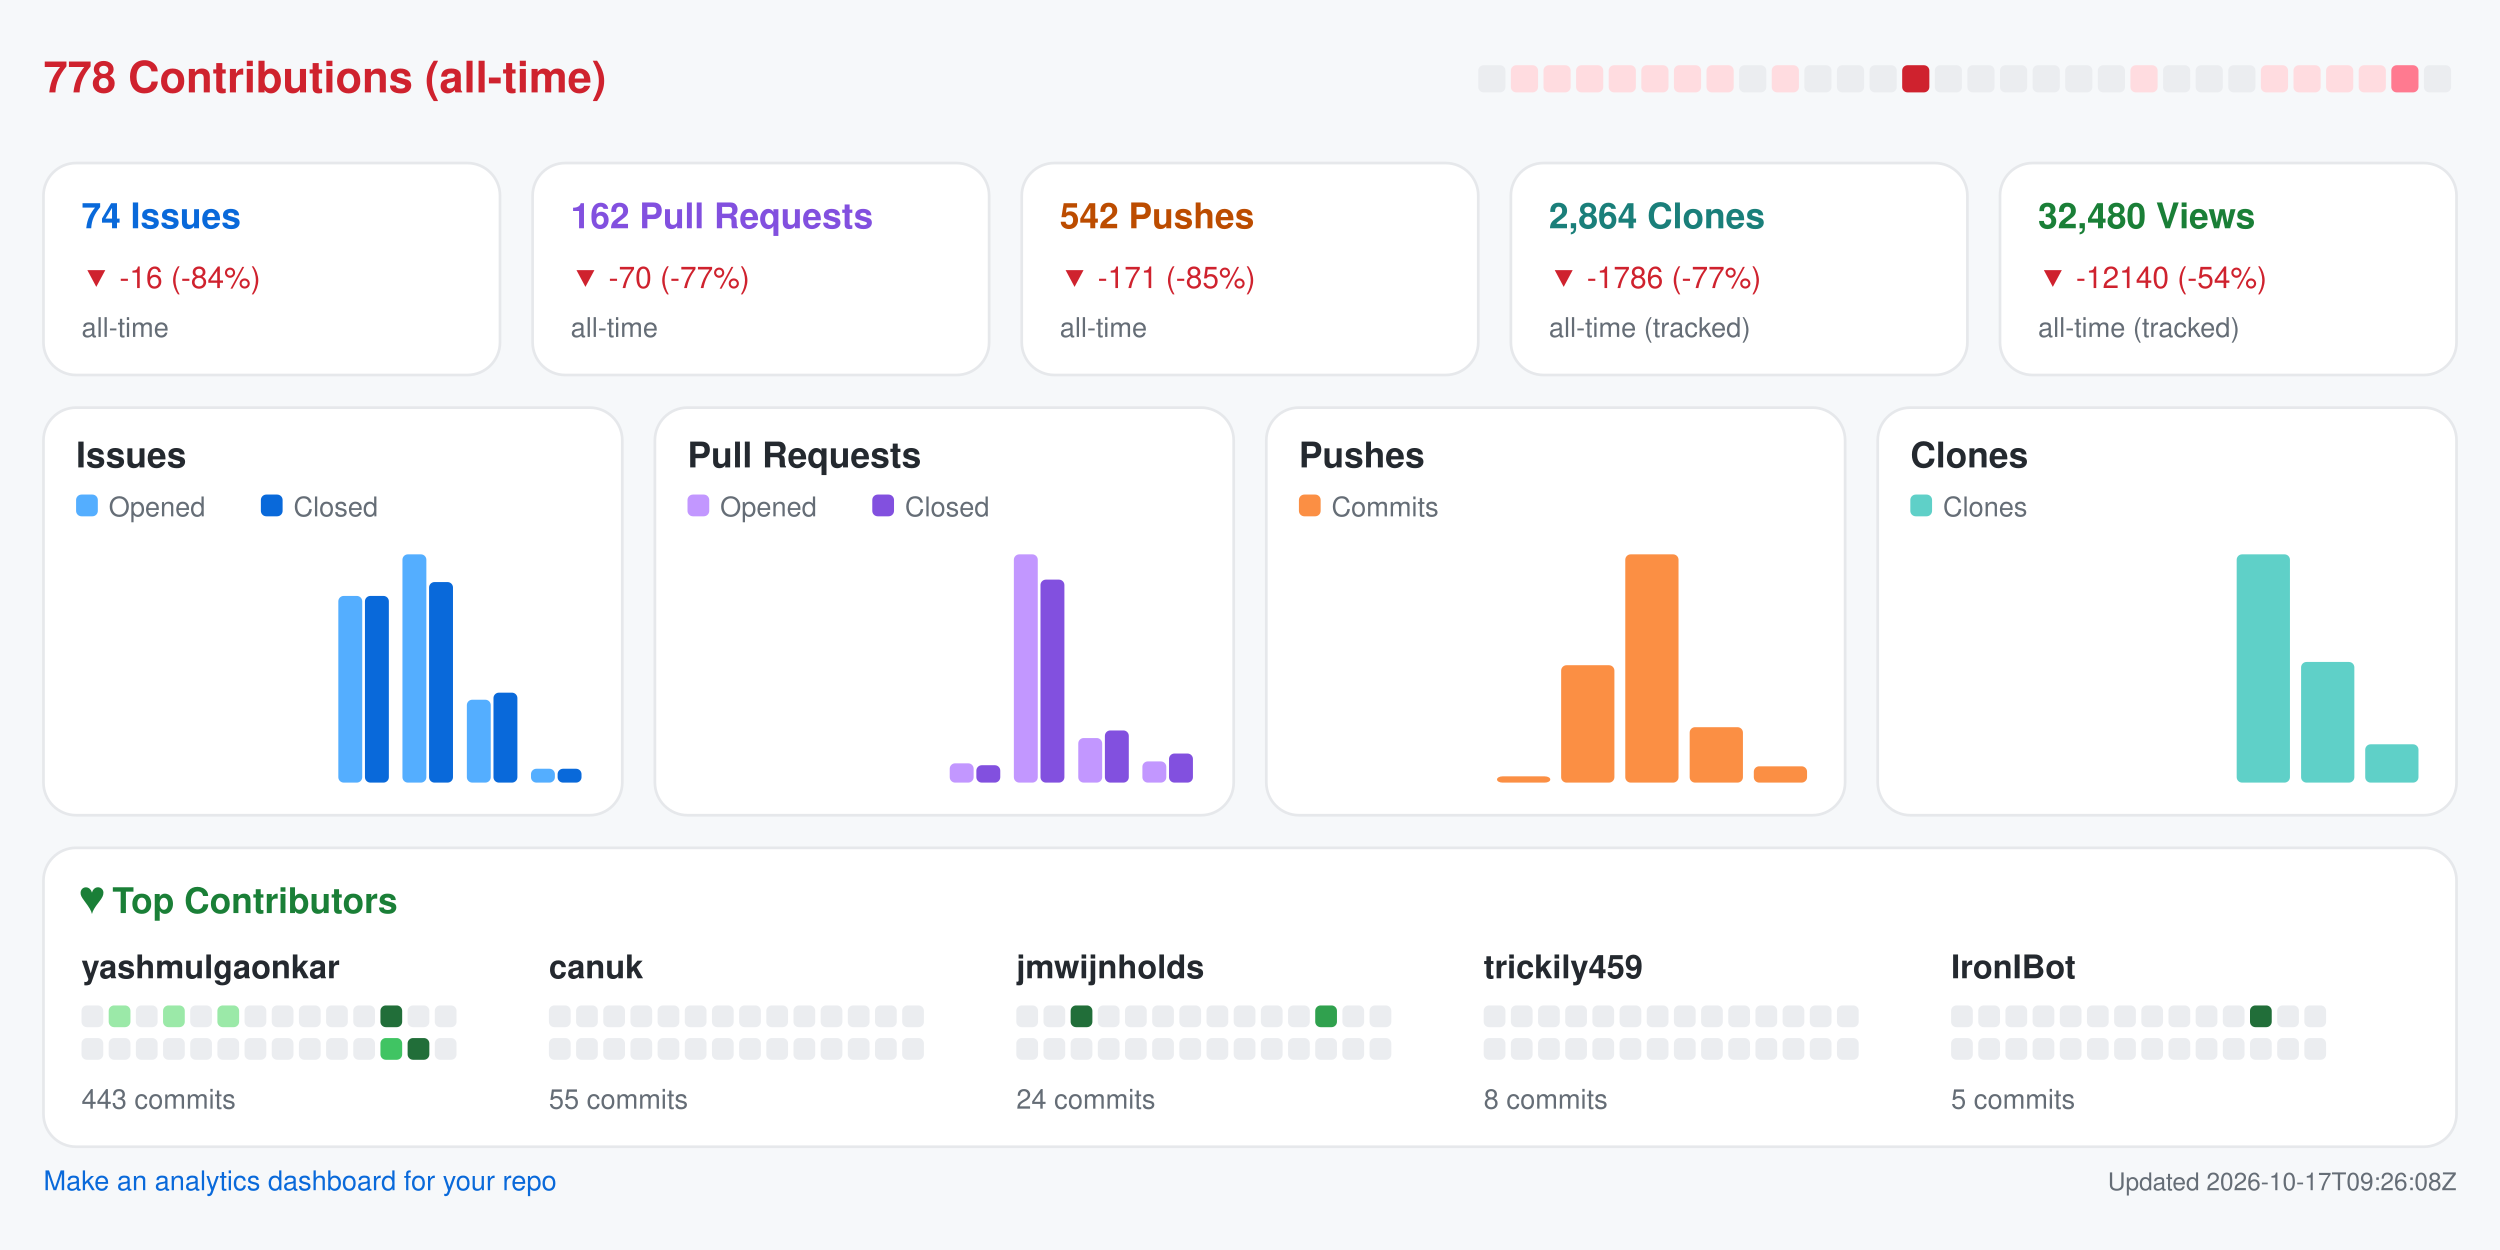
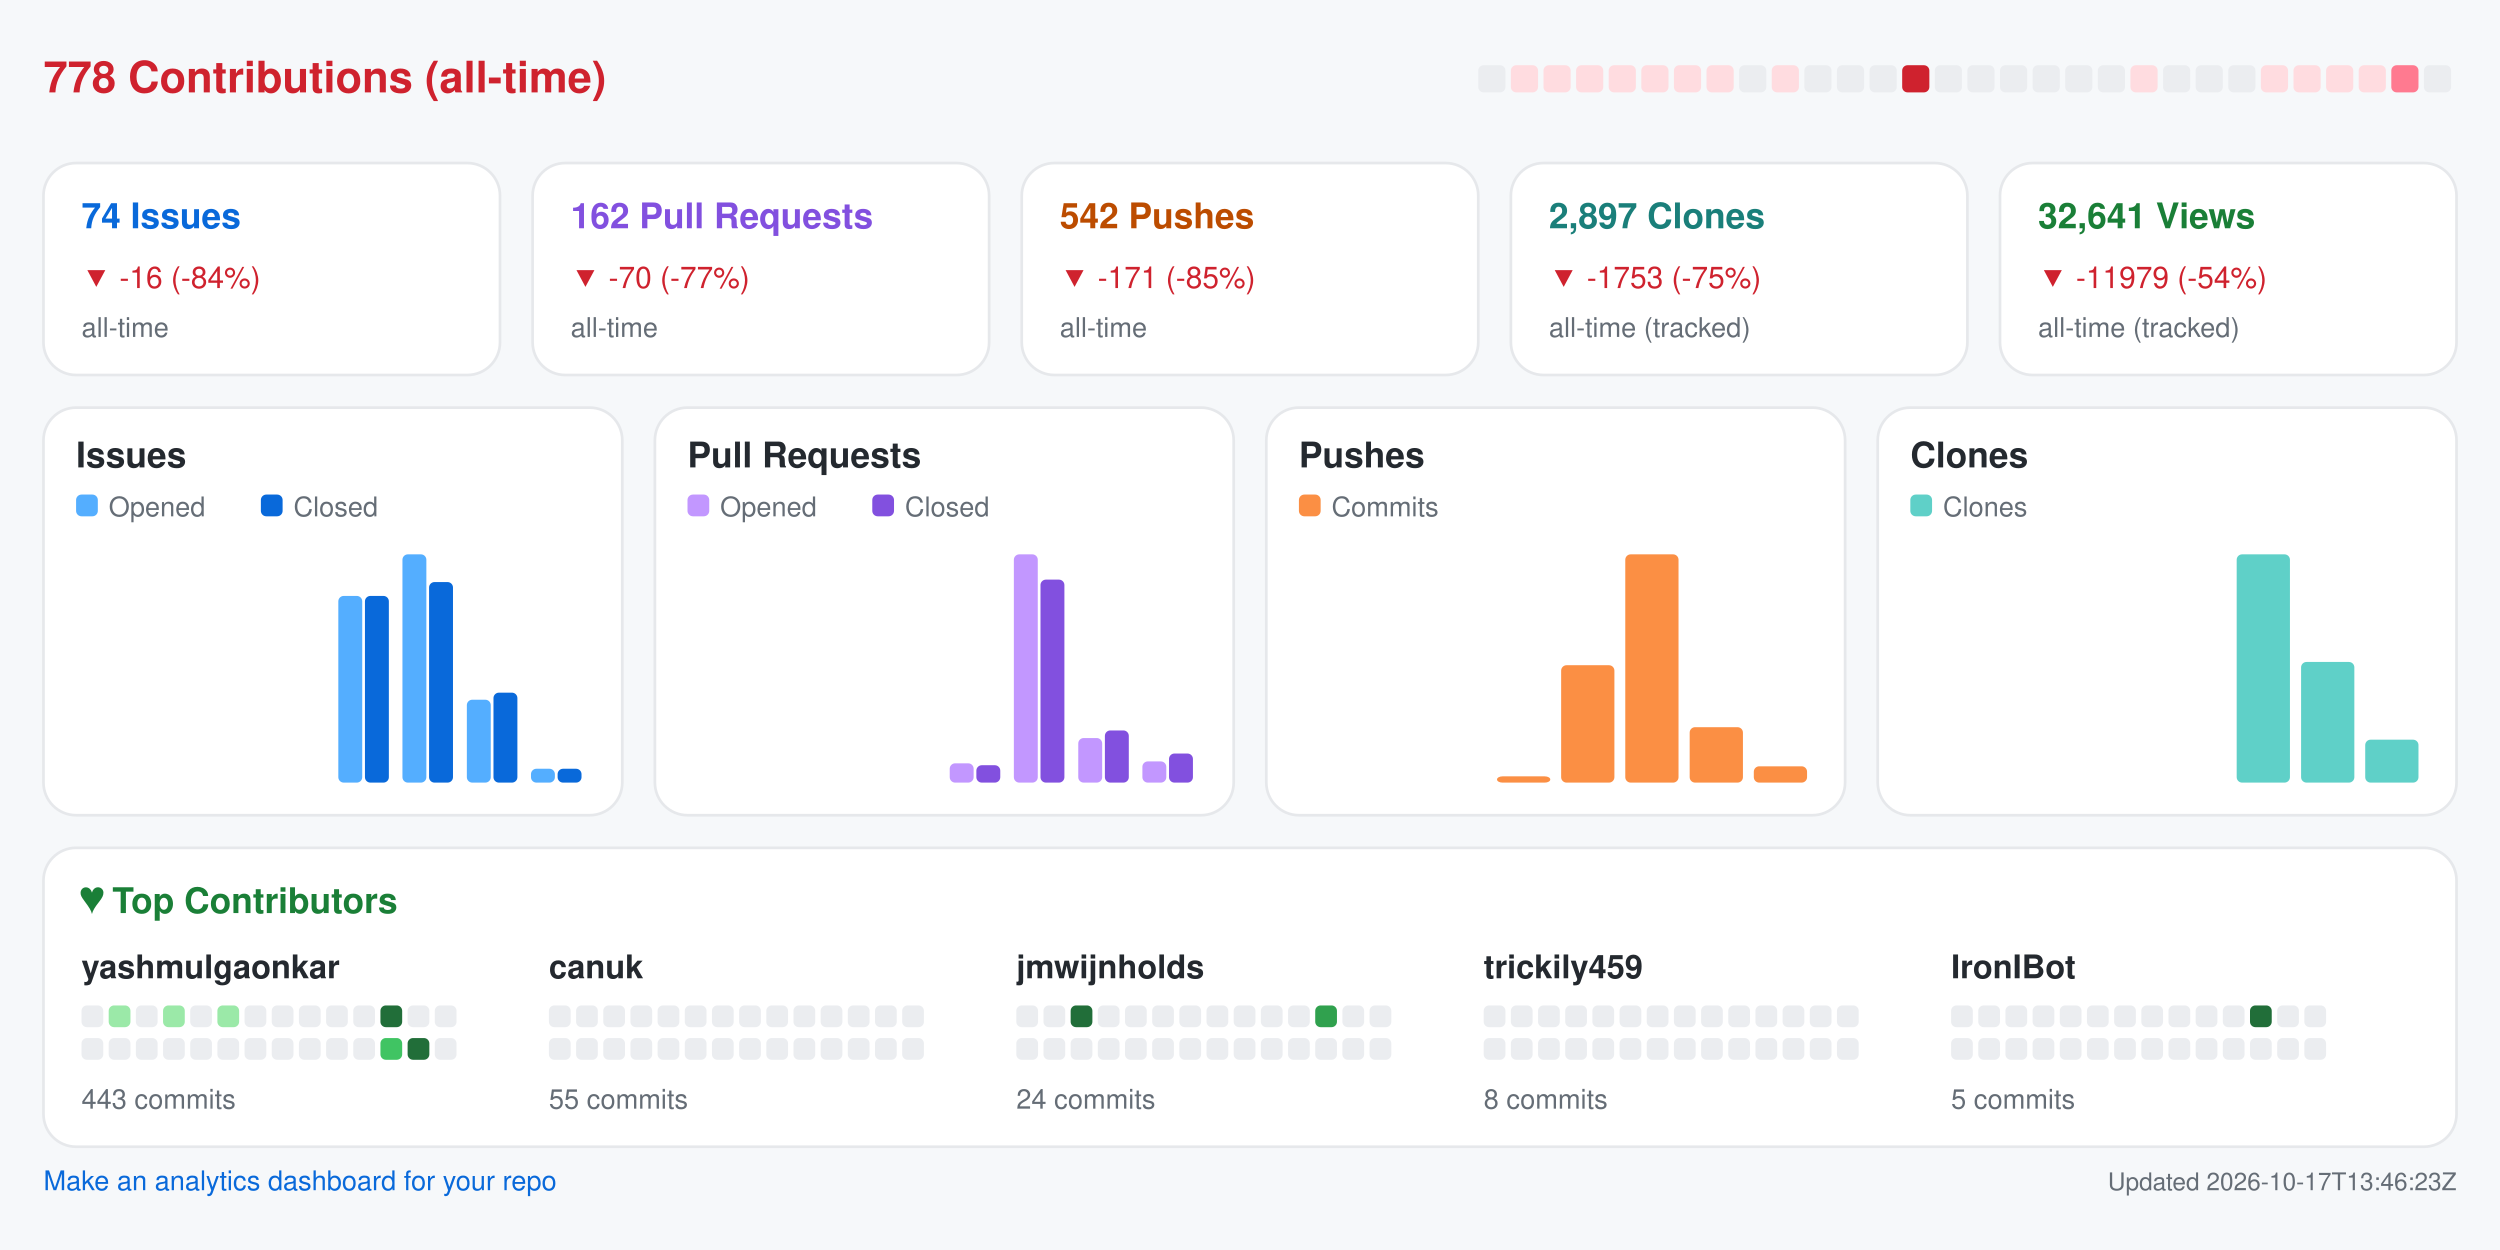
<svg xmlns="http://www.w3.org/2000/svg" width="920" height="460" viewBox="0 0 920 460" role="img" aria-label="Repository analytics for yashmulgaonkar/FlightScnr_Pi">
  <rect x="0.0" y="0.0" width="920.0" height="460.0" rx="0" fill="#f6f8fa" />
  <text x="16.0" y="34.0" fill="#cf222e" font-size="16" font-family="-apple-system,BlinkMacSystemFont,Segoe UI,Helvetica,Arial,sans-serif" font-weight="600" text-anchor="start">778 Contributions (all-time)</text>
  <rect x="544.0" y="24.0" width="10.0" height="10.0" rx="2" fill="#ebedf0" />
  <rect x="556.0" y="24.0" width="10.0" height="10.0" rx="2" fill="#ffdce0" />
  <rect x="568.0" y="24.0" width="10.0" height="10.0" rx="2" fill="#ffdce0" />
  <rect x="580.0" y="24.0" width="10.0" height="10.0" rx="2" fill="#ffdce0" />
  <rect x="592.0" y="24.0" width="10.0" height="10.0" rx="2" fill="#ffdce0" />
  <rect x="604.0" y="24.0" width="10.0" height="10.0" rx="2" fill="#ffdce0" />
  <rect x="616.0" y="24.0" width="10.0" height="10.0" rx="2" fill="#ffdce0" />
  <rect x="628.0" y="24.0" width="10.0" height="10.0" rx="2" fill="#ffdce0" />
  <rect x="640.0" y="24.0" width="10.0" height="10.0" rx="2" fill="#ebedf0" />
  <rect x="652.0" y="24.0" width="10.0" height="10.0" rx="2" fill="#ffdce0" />
  <rect x="664.0" y="24.0" width="10.0" height="10.0" rx="2" fill="#ebedf0" />
  <rect x="676.0" y="24.0" width="10.0" height="10.0" rx="2" fill="#ebedf0" />
  <rect x="688.0" y="24.0" width="10.0" height="10.0" rx="2" fill="#ebedf0" />
  <rect x="700.0" y="24.0" width="10.0" height="10.0" rx="2" fill="#cf222e" />
  <rect x="712.0" y="24.0" width="10.0" height="10.0" rx="2" fill="#ebedf0" />
  <rect x="724.0" y="24.0" width="10.0" height="10.0" rx="2" fill="#ebedf0" />
  <rect x="736.0" y="24.0" width="10.0" height="10.0" rx="2" fill="#ebedf0" />
  <rect x="748.0" y="24.0" width="10.0" height="10.0" rx="2" fill="#ebedf0" />
  <rect x="760.0" y="24.0" width="10.0" height="10.0" rx="2" fill="#ebedf0" />
  <rect x="772.0" y="24.0" width="10.0" height="10.0" rx="2" fill="#ebedf0" />
  <rect x="784.0" y="24.0" width="10.0" height="10.0" rx="2" fill="#ffdce0" />
  <rect x="796.0" y="24.0" width="10.0" height="10.0" rx="2" fill="#ebedf0" />
  <rect x="808.0" y="24.0" width="10.0" height="10.0" rx="2" fill="#ebedf0" />
  <rect x="820.0" y="24.0" width="10.0" height="10.0" rx="2" fill="#ebedf0" />
  <rect x="832.0" y="24.0" width="10.0" height="10.0" rx="2" fill="#ffdce0" />
  <rect x="844.0" y="24.0" width="10.0" height="10.0" rx="2" fill="#ffdce0" />
  <rect x="856.0" y="24.0" width="10.0" height="10.0" rx="2" fill="#ffdce0" />
  <rect x="868.0" y="24.0" width="10.0" height="10.0" rx="2" fill="#ffdce0" />
  <rect x="880.0" y="24.0" width="10.0" height="10.0" rx="2" fill="#ff7a90" />
  <rect x="892.0" y="24.0" width="10.0" height="10.0" rx="2" fill="#ebedf0" />
  <rect x="16.0" y="60.0" width="168.0" height="78.0" rx="12" fill="#ffffff" stroke="#e6e8eb" />
  <text x="30.0" y="84.0" fill="#0969da" font-size="13" font-family="-apple-system,BlinkMacSystemFont,Segoe UI,Helvetica,Arial,sans-serif" font-weight="600" text-anchor="start">74 Issues</text>
  <text x="30.0" y="106.0" fill="#cf222e" font-size="11" font-family="-apple-system,BlinkMacSystemFont,Segoe UI,Helvetica,Arial,sans-serif" font-weight="400" text-anchor="start">▼ -16 (-84%)</text>
  <text x="30.0" y="124.0" fill="#656d76" font-size="10" font-family="-apple-system,BlinkMacSystemFont,Segoe UI,Helvetica,Arial,sans-serif" font-weight="400" text-anchor="start">all-time</text>
  <rect x="196.0" y="60.0" width="168.0" height="78.0" rx="12" fill="#ffffff" stroke="#e6e8eb" />
  <text x="210.0" y="84.0" fill="#8250df" font-size="13" font-family="-apple-system,BlinkMacSystemFont,Segoe UI,Helvetica,Arial,sans-serif" font-weight="600" text-anchor="start">162 Pull Requests</text>
  <text x="210.0" y="106.0" fill="#cf222e" font-size="11" font-family="-apple-system,BlinkMacSystemFont,Segoe UI,Helvetica,Arial,sans-serif" font-weight="400" text-anchor="start">▼ -70 (-77%)</text>
  <text x="210.0" y="124.0" fill="#656d76" font-size="10" font-family="-apple-system,BlinkMacSystemFont,Segoe UI,Helvetica,Arial,sans-serif" font-weight="400" text-anchor="start">all-time</text>
  <rect x="376.0" y="60.0" width="168.0" height="78.0" rx="12" fill="#ffffff" stroke="#e6e8eb" />
  <text x="390.0" y="84.0" fill="#bc4c00" font-size="13" font-family="-apple-system,BlinkMacSystemFont,Segoe UI,Helvetica,Arial,sans-serif" font-weight="600" text-anchor="start">542 Pushes</text>
  <text x="390.0" y="106.0" fill="#cf222e" font-size="11" font-family="-apple-system,BlinkMacSystemFont,Segoe UI,Helvetica,Arial,sans-serif" font-weight="400" text-anchor="start">▼ -171 (-85%)</text>
  <text x="390.0" y="124.0" fill="#656d76" font-size="10" font-family="-apple-system,BlinkMacSystemFont,Segoe UI,Helvetica,Arial,sans-serif" font-weight="400" text-anchor="start">all-time</text>
  <rect x="556.0" y="60.0" width="168.0" height="78.0" rx="12" fill="#ffffff" stroke="#e6e8eb" />
-   <text x="570.0" y="84.0" fill="#1a7f7a" font-size="13" font-family="-apple-system,BlinkMacSystemFont,Segoe UI,Helvetica,Arial,sans-serif" font-weight="600" text-anchor="start">2,864 Clones</text>
-   <text x="570.0" y="106.0" fill="#cf222e" font-size="11" font-family="-apple-system,BlinkMacSystemFont,Segoe UI,Helvetica,Arial,sans-serif" font-weight="400" text-anchor="start">▼ -1786 (-77%)</text>
+   <text x="570.0" y="84.0" fill="#1a7f7a" font-size="13" font-family="-apple-system,BlinkMacSystemFont,Segoe UI,Helvetica,Arial,sans-serif" font-weight="600" text-anchor="start">2,897 Clones</text>
+   <text x="570.0" y="106.0" fill="#cf222e" font-size="11" font-family="-apple-system,BlinkMacSystemFont,Segoe UI,Helvetica,Arial,sans-serif" font-weight="400" text-anchor="start">▼ -1753 (-75%)</text>
  <text x="570.0" y="124.0" fill="#656d76" font-size="10" font-family="-apple-system,BlinkMacSystemFont,Segoe UI,Helvetica,Arial,sans-serif" font-weight="400" text-anchor="start">all-time (tracked)</text>
  <rect x="736.0" y="60.0" width="168.0" height="78.0" rx="12" fill="#ffffff" stroke="#e6e8eb" />
-   <text x="750.0" y="84.0" fill="#1a7f37" font-size="13" font-family="-apple-system,BlinkMacSystemFont,Segoe UI,Helvetica,Arial,sans-serif" font-weight="600" text-anchor="start">32,480 Views</text>
-   <text x="750.0" y="106.0" fill="#cf222e" font-size="11" font-family="-apple-system,BlinkMacSystemFont,Segoe UI,Helvetica,Arial,sans-serif" font-weight="400" text-anchor="start">▼ -12140 (-54%)</text>
+   <text x="750.0" y="84.0" fill="#1a7f37" font-size="13" font-family="-apple-system,BlinkMacSystemFont,Segoe UI,Helvetica,Arial,sans-serif" font-weight="600" text-anchor="start">32,641 Views</text>
+   <text x="750.0" y="106.0" fill="#cf222e" font-size="11" font-family="-apple-system,BlinkMacSystemFont,Segoe UI,Helvetica,Arial,sans-serif" font-weight="400" text-anchor="start">▼ -11979 (-54%)</text>
  <text x="750.0" y="124.0" fill="#656d76" font-size="10" font-family="-apple-system,BlinkMacSystemFont,Segoe UI,Helvetica,Arial,sans-serif" font-weight="400" text-anchor="start">all-time (tracked)</text>
  <rect x="16.0" y="150.0" width="213.0" height="150.0" rx="12" fill="#ffffff" stroke="#e6e8eb" />
  <text x="28.0" y="172.0" fill="#24292f" font-size="13" font-family="-apple-system,BlinkMacSystemFont,Segoe UI,Helvetica,Arial,sans-serif" font-weight="600" text-anchor="start">Issues</text>
  <rect x="28.0" y="182.0" width="8.0" height="8.0" rx="2" fill="#54aeff" />
  <text x="40.0" y="190.0" fill="#656d76" font-size="10" font-family="-apple-system,BlinkMacSystemFont,Segoe UI,Helvetica,Arial,sans-serif" font-weight="400" text-anchor="start">Opened</text>
  <rect x="96.0" y="182.0" width="8.0" height="8.0" rx="2" fill="#0969da" />
  <text x="108.0" y="190.0" fill="#656d76" font-size="10" font-family="-apple-system,BlinkMacSystemFont,Segoe UI,Helvetica,Arial,sans-serif" font-weight="400" text-anchor="start">Closed</text>
  <rect x="30.0" y="288.0" width="8.8" height="0.0" rx="2" fill="#54aeff" />
  <rect x="39.8" y="288.0" width="8.8" height="0.0" rx="2" fill="#0969da" />
  <rect x="53.6" y="288.0" width="8.8" height="0.0" rx="2" fill="#54aeff" />
  <rect x="63.4" y="288.0" width="8.8" height="0.0" rx="2" fill="#0969da" />
  <rect x="77.2" y="288.0" width="8.8" height="0.0" rx="2" fill="#54aeff" />
  <rect x="87.1" y="288.0" width="8.8" height="0.0" rx="2" fill="#0969da" />
  <rect x="100.9" y="288.0" width="8.8" height="0.0" rx="2" fill="#54aeff" />
  <rect x="110.7" y="288.0" width="8.8" height="0.0" rx="2" fill="#0969da" />
  <rect x="124.5" y="219.3" width="8.8" height="68.7" rx="2" fill="#54aeff" />
  <rect x="134.3" y="219.3" width="8.8" height="68.7" rx="2" fill="#0969da" />
  <rect x="148.1" y="204.0" width="8.8" height="84.0" rx="2" fill="#54aeff" />
  <rect x="157.9" y="214.2" width="8.8" height="73.8" rx="2" fill="#0969da" />
  <rect x="171.8" y="257.5" width="8.8" height="30.5" rx="2" fill="#54aeff" />
  <rect x="181.6" y="254.9" width="8.8" height="33.1" rx="2" fill="#0969da" />
  <rect x="195.4" y="282.9" width="8.8" height="5.1" rx="2" fill="#54aeff" />
  <rect x="205.2" y="282.9" width="8.8" height="5.1" rx="2" fill="#0969da" />
  <rect x="241.0" y="150.0" width="213.0" height="150.0" rx="12" fill="#ffffff" stroke="#e6e8eb" />
  <text x="253.0" y="172.0" fill="#24292f" font-size="13" font-family="-apple-system,BlinkMacSystemFont,Segoe UI,Helvetica,Arial,sans-serif" font-weight="600" text-anchor="start">Pull Requests</text>
  <rect x="253.0" y="182.0" width="8.0" height="8.0" rx="2" fill="#c297ff" />
  <text x="265.0" y="190.0" fill="#656d76" font-size="10" font-family="-apple-system,BlinkMacSystemFont,Segoe UI,Helvetica,Arial,sans-serif" font-weight="400" text-anchor="start">Opened</text>
  <rect x="321.0" y="182.0" width="8.0" height="8.0" rx="2" fill="#8250df" />
  <text x="333.0" y="190.0" fill="#656d76" font-size="10" font-family="-apple-system,BlinkMacSystemFont,Segoe UI,Helvetica,Arial,sans-serif" font-weight="400" text-anchor="start">Closed</text>
  <rect x="255.0" y="288.0" width="8.8" height="0.0" rx="2" fill="#c297ff" />
  <rect x="264.8" y="288.0" width="8.8" height="0.0" rx="2" fill="#8250df" />
  <rect x="278.6" y="288.0" width="8.8" height="0.0" rx="2" fill="#c297ff" />
  <rect x="288.4" y="288.0" width="8.8" height="0.0" rx="2" fill="#8250df" />
  <rect x="302.2" y="288.0" width="8.8" height="0.0" rx="2" fill="#c297ff" />
  <rect x="312.1" y="288.0" width="8.8" height="0.0" rx="2" fill="#8250df" />
  <rect x="325.9" y="288.0" width="8.8" height="0.0" rx="2" fill="#c297ff" />
  <rect x="335.7" y="288.0" width="8.8" height="0.0" rx="2" fill="#8250df" />
  <rect x="349.5" y="280.9" width="8.8" height="7.1" rx="2" fill="#c297ff" />
  <rect x="359.3" y="281.6" width="8.8" height="6.4" rx="2" fill="#8250df" />
  <rect x="373.1" y="204.0" width="8.8" height="84.0" rx="2" fill="#c297ff" />
  <rect x="382.9" y="213.3" width="8.8" height="74.7" rx="2" fill="#8250df" />
  <rect x="396.8" y="271.6" width="8.8" height="16.4" rx="2" fill="#c297ff" />
  <rect x="406.6" y="268.8" width="8.8" height="19.2" rx="2" fill="#8250df" />
  <rect x="420.4" y="280.2" width="8.8" height="7.8" rx="2" fill="#c297ff" />
  <rect x="430.2" y="277.3" width="8.8" height="10.7" rx="2" fill="#8250df" />
  <rect x="466.0" y="150.0" width="213.0" height="150.0" rx="12" fill="#ffffff" stroke="#e6e8eb" />
  <text x="478.0" y="172.0" fill="#24292f" font-size="13" font-family="-apple-system,BlinkMacSystemFont,Segoe UI,Helvetica,Arial,sans-serif" font-weight="600" text-anchor="start">Pushes</text>
  <rect x="478.0" y="182.0" width="8.0" height="8.0" rx="2" fill="#fb8f44" />
  <text x="490.0" y="190.0" fill="#656d76" font-size="10" font-family="-apple-system,BlinkMacSystemFont,Segoe UI,Helvetica,Arial,sans-serif" font-weight="400" text-anchor="start">Commits</text>
  <rect x="480.0" y="288.0" width="19.6" height="0.0" rx="2" fill="#fb8f44" />
  <rect x="503.6" y="288.0" width="19.6" height="0.0" rx="2" fill="#fb8f44" />
  <rect x="527.2" y="288.0" width="19.6" height="0.0" rx="2" fill="#fb8f44" />
  <rect x="550.9" y="285.7" width="19.6" height="2.3" rx="2" fill="#fb8f44" />
  <rect x="574.5" y="244.8" width="19.6" height="43.2" rx="2" fill="#fb8f44" />
  <rect x="598.1" y="204.0" width="19.6" height="84.0" rx="2" fill="#fb8f44" />
  <rect x="621.8" y="267.6" width="19.6" height="20.4" rx="2" fill="#fb8f44" />
  <rect x="645.4" y="282.0" width="19.6" height="6.0" rx="2" fill="#fb8f44" />
  <rect x="691.0" y="150.0" width="213.0" height="150.0" rx="12" fill="#ffffff" stroke="#e6e8eb" />
  <text x="703.0" y="172.0" fill="#24292f" font-size="13" font-family="-apple-system,BlinkMacSystemFont,Segoe UI,Helvetica,Arial,sans-serif" font-weight="600" text-anchor="start">Clones</text>
  <rect x="703.0" y="182.0" width="8.0" height="8.0" rx="2" fill="#5fd0c8" />
  <text x="715.0" y="190.0" fill="#656d76" font-size="10" font-family="-apple-system,BlinkMacSystemFont,Segoe UI,Helvetica,Arial,sans-serif" font-weight="400" text-anchor="start">Clones</text>
  <rect x="705.0" y="288.0" width="19.6" height="0.0" rx="2" fill="#5fd0c8" />
  <rect x="728.6" y="288.0" width="19.6" height="0.0" rx="2" fill="#5fd0c8" />
  <rect x="752.2" y="288.0" width="19.6" height="0.0" rx="2" fill="#5fd0c8" />
  <rect x="775.9" y="288.0" width="19.6" height="0.0" rx="2" fill="#5fd0c8" />
  <rect x="799.5" y="288.0" width="19.6" height="0.0" rx="2" fill="#5fd0c8" />
  <rect x="823.1" y="204.0" width="19.6" height="84.0" rx="2" fill="#5fd0c8" />
  <rect x="846.8" y="243.6" width="19.6" height="44.4" rx="2" fill="#5fd0c8" />
-   <rect x="870.4" y="273.9" width="19.6" height="14.1" rx="2" fill="#5fd0c8" />
+   <rect x="870.4" y="272.2" width="19.6" height="15.8" rx="2" fill="#5fd0c8" />
  <rect x="16.0" y="312.0" width="888.0" height="110.0" rx="12" fill="#ffffff" stroke="#e6e8eb" />
  <text x="30.0" y="336.0" fill="#1a7f37" font-size="13" font-family="-apple-system,BlinkMacSystemFont,Segoe UI,Helvetica,Arial,sans-serif" font-weight="600" text-anchor="start">♥  Top Contributors</text>
  <text x="30.0" y="360.0" fill="#24292f" font-size="12" font-family="-apple-system,BlinkMacSystemFont,Segoe UI,Helvetica,Arial,sans-serif" font-weight="600" text-anchor="start">yashmulgaonkar</text>
  <rect x="30.0" y="370.0" width="8.0" height="8.0" rx="2" fill="#ebedf0" />
  <rect x="40.0" y="370.0" width="8.0" height="8.0" rx="2" fill="#9be9a8" />
  <rect x="50.0" y="370.0" width="8.0" height="8.0" rx="2" fill="#ebedf0" />
  <rect x="60.0" y="370.0" width="8.0" height="8.0" rx="2" fill="#9be9a8" />
  <rect x="70.0" y="370.0" width="8.0" height="8.0" rx="2" fill="#ebedf0" />
  <rect x="80.0" y="370.0" width="8.0" height="8.0" rx="2" fill="#9be9a8" />
  <rect x="90.0" y="370.0" width="8.0" height="8.0" rx="2" fill="#ebedf0" />
  <rect x="100.0" y="370.0" width="8.0" height="8.0" rx="2" fill="#ebedf0" />
  <rect x="110.0" y="370.0" width="8.0" height="8.0" rx="2" fill="#ebedf0" />
  <rect x="120.0" y="370.0" width="8.0" height="8.0" rx="2" fill="#ebedf0" />
  <rect x="130.0" y="370.0" width="8.0" height="8.0" rx="2" fill="#ebedf0" />
  <rect x="140.0" y="370.0" width="8.0" height="8.0" rx="2" fill="#216e39" />
  <rect x="150.0" y="370.0" width="8.0" height="8.0" rx="2" fill="#ebedf0" />
  <rect x="160.0" y="370.0" width="8.0" height="8.0" rx="2" fill="#ebedf0" />
  <rect x="30.0" y="382.0" width="8.0" height="8.0" rx="2" fill="#ebedf0" />
  <rect x="40.0" y="382.0" width="8.0" height="8.0" rx="2" fill="#ebedf0" />
  <rect x="50.0" y="382.0" width="8.0" height="8.0" rx="2" fill="#ebedf0" />
  <rect x="60.0" y="382.0" width="8.0" height="8.0" rx="2" fill="#ebedf0" />
  <rect x="70.0" y="382.0" width="8.0" height="8.0" rx="2" fill="#ebedf0" />
  <rect x="80.0" y="382.0" width="8.0" height="8.0" rx="2" fill="#ebedf0" />
  <rect x="90.0" y="382.0" width="8.0" height="8.0" rx="2" fill="#ebedf0" />
  <rect x="100.0" y="382.0" width="8.0" height="8.0" rx="2" fill="#ebedf0" />
  <rect x="110.0" y="382.0" width="8.0" height="8.0" rx="2" fill="#ebedf0" />
  <rect x="120.0" y="382.0" width="8.0" height="8.0" rx="2" fill="#ebedf0" />
  <rect x="130.0" y="382.0" width="8.0" height="8.0" rx="2" fill="#ebedf0" />
  <rect x="140.0" y="382.0" width="8.0" height="8.0" rx="2" fill="#40c463" />
  <rect x="150.0" y="382.0" width="8.0" height="8.0" rx="2" fill="#216e39" />
  <rect x="160.0" y="382.0" width="8.0" height="8.0" rx="2" fill="#ebedf0" />
  <text x="30.0" y="408.0" fill="#656d76" font-size="10" font-family="-apple-system,BlinkMacSystemFont,Segoe UI,Helvetica,Arial,sans-serif" font-weight="400" text-anchor="start">443 commits</text>
  <text x="202.0" y="360.0" fill="#24292f" font-size="12" font-family="-apple-system,BlinkMacSystemFont,Segoe UI,Helvetica,Arial,sans-serif" font-weight="600" text-anchor="start">canuk</text>
  <rect x="202.0" y="370.0" width="8.0" height="8.0" rx="2" fill="#ebedf0" />
  <rect x="212.0" y="370.0" width="8.0" height="8.0" rx="2" fill="#ebedf0" />
  <rect x="222.0" y="370.0" width="8.0" height="8.0" rx="2" fill="#ebedf0" />
  <rect x="232.0" y="370.0" width="8.0" height="8.0" rx="2" fill="#ebedf0" />
  <rect x="242.0" y="370.0" width="8.0" height="8.0" rx="2" fill="#ebedf0" />
  <rect x="252.0" y="370.0" width="8.0" height="8.0" rx="2" fill="#ebedf0" />
  <rect x="262.0" y="370.0" width="8.0" height="8.0" rx="2" fill="#ebedf0" />
  <rect x="272.0" y="370.0" width="8.0" height="8.0" rx="2" fill="#ebedf0" />
  <rect x="282.0" y="370.0" width="8.0" height="8.0" rx="2" fill="#ebedf0" />
  <rect x="292.0" y="370.0" width="8.0" height="8.0" rx="2" fill="#ebedf0" />
  <rect x="302.0" y="370.0" width="8.0" height="8.0" rx="2" fill="#ebedf0" />
  <rect x="312.0" y="370.0" width="8.0" height="8.0" rx="2" fill="#ebedf0" />
  <rect x="322.0" y="370.0" width="8.0" height="8.0" rx="2" fill="#ebedf0" />
  <rect x="332.0" y="370.0" width="8.0" height="8.0" rx="2" fill="#ebedf0" />
  <rect x="202.0" y="382.0" width="8.0" height="8.0" rx="2" fill="#ebedf0" />
  <rect x="212.0" y="382.0" width="8.0" height="8.0" rx="2" fill="#ebedf0" />
  <rect x="222.0" y="382.0" width="8.0" height="8.0" rx="2" fill="#ebedf0" />
  <rect x="232.0" y="382.0" width="8.0" height="8.0" rx="2" fill="#ebedf0" />
  <rect x="242.0" y="382.0" width="8.0" height="8.0" rx="2" fill="#ebedf0" />
  <rect x="252.0" y="382.0" width="8.0" height="8.0" rx="2" fill="#ebedf0" />
  <rect x="262.0" y="382.0" width="8.0" height="8.0" rx="2" fill="#ebedf0" />
  <rect x="272.0" y="382.0" width="8.0" height="8.0" rx="2" fill="#ebedf0" />
  <rect x="282.0" y="382.0" width="8.0" height="8.0" rx="2" fill="#ebedf0" />
  <rect x="292.0" y="382.0" width="8.0" height="8.0" rx="2" fill="#ebedf0" />
  <rect x="302.0" y="382.0" width="8.0" height="8.0" rx="2" fill="#ebedf0" />
  <rect x="312.0" y="382.0" width="8.0" height="8.0" rx="2" fill="#ebedf0" />
  <rect x="322.0" y="382.0" width="8.0" height="8.0" rx="2" fill="#ebedf0" />
  <rect x="332.0" y="382.0" width="8.0" height="8.0" rx="2" fill="#ebedf0" />
  <text x="202.0" y="408.0" fill="#656d76" font-size="10" font-family="-apple-system,BlinkMacSystemFont,Segoe UI,Helvetica,Arial,sans-serif" font-weight="400" text-anchor="start">55 commits</text>
  <text x="374.0" y="360.0" fill="#24292f" font-size="12" font-family="-apple-system,BlinkMacSystemFont,Segoe UI,Helvetica,Arial,sans-serif" font-weight="600" text-anchor="start">jmwijnholds</text>
  <rect x="374.0" y="370.0" width="8.0" height="8.0" rx="2" fill="#ebedf0" />
  <rect x="384.0" y="370.0" width="8.0" height="8.0" rx="2" fill="#ebedf0" />
  <rect x="394.0" y="370.0" width="8.0" height="8.0" rx="2" fill="#216e39" />
  <rect x="404.0" y="370.0" width="8.0" height="8.0" rx="2" fill="#ebedf0" />
  <rect x="414.0" y="370.0" width="8.0" height="8.0" rx="2" fill="#ebedf0" />
  <rect x="424.0" y="370.0" width="8.0" height="8.0" rx="2" fill="#ebedf0" />
  <rect x="434.0" y="370.0" width="8.0" height="8.0" rx="2" fill="#ebedf0" />
  <rect x="444.0" y="370.0" width="8.0" height="8.0" rx="2" fill="#ebedf0" />
  <rect x="454.0" y="370.0" width="8.0" height="8.0" rx="2" fill="#ebedf0" />
  <rect x="464.0" y="370.0" width="8.0" height="8.0" rx="2" fill="#ebedf0" />
  <rect x="474.0" y="370.0" width="8.0" height="8.0" rx="2" fill="#ebedf0" />
  <rect x="484.0" y="370.0" width="8.0" height="8.0" rx="2" fill="#30a14e" />
  <rect x="494.0" y="370.0" width="8.0" height="8.0" rx="2" fill="#ebedf0" />
  <rect x="504.0" y="370.0" width="8.0" height="8.0" rx="2" fill="#ebedf0" />
  <rect x="374.0" y="382.0" width="8.0" height="8.0" rx="2" fill="#ebedf0" />
  <rect x="384.0" y="382.0" width="8.0" height="8.0" rx="2" fill="#ebedf0" />
  <rect x="394.0" y="382.0" width="8.0" height="8.0" rx="2" fill="#ebedf0" />
  <rect x="404.0" y="382.0" width="8.0" height="8.0" rx="2" fill="#ebedf0" />
  <rect x="414.0" y="382.0" width="8.0" height="8.0" rx="2" fill="#ebedf0" />
  <rect x="424.0" y="382.0" width="8.0" height="8.0" rx="2" fill="#ebedf0" />
  <rect x="434.0" y="382.0" width="8.0" height="8.0" rx="2" fill="#ebedf0" />
  <rect x="444.0" y="382.0" width="8.0" height="8.0" rx="2" fill="#ebedf0" />
  <rect x="454.0" y="382.0" width="8.0" height="8.0" rx="2" fill="#ebedf0" />
  <rect x="464.0" y="382.0" width="8.0" height="8.0" rx="2" fill="#ebedf0" />
  <rect x="474.0" y="382.0" width="8.0" height="8.0" rx="2" fill="#ebedf0" />
  <rect x="484.0" y="382.0" width="8.0" height="8.0" rx="2" fill="#ebedf0" />
  <rect x="494.0" y="382.0" width="8.0" height="8.0" rx="2" fill="#ebedf0" />
  <rect x="504.0" y="382.0" width="8.0" height="8.0" rx="2" fill="#ebedf0" />
  <text x="374.0" y="408.0" fill="#656d76" font-size="10" font-family="-apple-system,BlinkMacSystemFont,Segoe UI,Helvetica,Arial,sans-serif" font-weight="400" text-anchor="start">24 commits</text>
  <text x="546.0" y="360.0" fill="#24292f" font-size="12" font-family="-apple-system,BlinkMacSystemFont,Segoe UI,Helvetica,Arial,sans-serif" font-weight="600" text-anchor="start">trickily459</text>
  <rect x="546.0" y="370.0" width="8.0" height="8.0" rx="2" fill="#ebedf0" />
  <rect x="556.0" y="370.0" width="8.0" height="8.0" rx="2" fill="#ebedf0" />
  <rect x="566.0" y="370.0" width="8.0" height="8.0" rx="2" fill="#ebedf0" />
  <rect x="576.0" y="370.0" width="8.0" height="8.0" rx="2" fill="#ebedf0" />
  <rect x="586.0" y="370.0" width="8.0" height="8.0" rx="2" fill="#ebedf0" />
  <rect x="596.0" y="370.0" width="8.0" height="8.0" rx="2" fill="#ebedf0" />
  <rect x="606.0" y="370.0" width="8.0" height="8.0" rx="2" fill="#ebedf0" />
  <rect x="616.0" y="370.0" width="8.0" height="8.0" rx="2" fill="#ebedf0" />
  <rect x="626.0" y="370.0" width="8.0" height="8.0" rx="2" fill="#ebedf0" />
  <rect x="636.0" y="370.0" width="8.0" height="8.0" rx="2" fill="#ebedf0" />
  <rect x="646.0" y="370.0" width="8.0" height="8.0" rx="2" fill="#ebedf0" />
  <rect x="656.0" y="370.0" width="8.0" height="8.0" rx="2" fill="#ebedf0" />
  <rect x="666.0" y="370.0" width="8.0" height="8.0" rx="2" fill="#ebedf0" />
  <rect x="676.0" y="370.0" width="8.0" height="8.0" rx="2" fill="#ebedf0" />
  <rect x="546.0" y="382.0" width="8.0" height="8.0" rx="2" fill="#ebedf0" />
  <rect x="556.0" y="382.0" width="8.0" height="8.0" rx="2" fill="#ebedf0" />
  <rect x="566.0" y="382.0" width="8.0" height="8.0" rx="2" fill="#ebedf0" />
  <rect x="576.0" y="382.0" width="8.0" height="8.0" rx="2" fill="#ebedf0" />
  <rect x="586.0" y="382.0" width="8.0" height="8.0" rx="2" fill="#ebedf0" />
  <rect x="596.0" y="382.0" width="8.0" height="8.0" rx="2" fill="#ebedf0" />
  <rect x="606.0" y="382.0" width="8.0" height="8.0" rx="2" fill="#ebedf0" />
  <rect x="616.0" y="382.0" width="8.0" height="8.0" rx="2" fill="#ebedf0" />
  <rect x="626.0" y="382.0" width="8.0" height="8.0" rx="2" fill="#ebedf0" />
  <rect x="636.0" y="382.0" width="8.0" height="8.0" rx="2" fill="#ebedf0" />
  <rect x="646.0" y="382.0" width="8.0" height="8.0" rx="2" fill="#ebedf0" />
  <rect x="656.0" y="382.0" width="8.0" height="8.0" rx="2" fill="#ebedf0" />
  <rect x="666.0" y="382.0" width="8.0" height="8.0" rx="2" fill="#ebedf0" />
  <rect x="676.0" y="382.0" width="8.0" height="8.0" rx="2" fill="#ebedf0" />
  <text x="546.0" y="408.0" fill="#656d76" font-size="10" font-family="-apple-system,BlinkMacSystemFont,Segoe UI,Helvetica,Arial,sans-serif" font-weight="400" text-anchor="start">8 commits</text>
  <text x="718.0" y="360.0" fill="#24292f" font-size="12" font-family="-apple-system,BlinkMacSystemFont,Segoe UI,Helvetica,Arial,sans-serif" font-weight="600" text-anchor="start">IronIBot</text>
  <rect x="718.0" y="370.0" width="8.0" height="8.0" rx="2" fill="#ebedf0" />
  <rect x="728.0" y="370.0" width="8.0" height="8.0" rx="2" fill="#ebedf0" />
  <rect x="738.0" y="370.0" width="8.0" height="8.0" rx="2" fill="#ebedf0" />
  <rect x="748.0" y="370.0" width="8.0" height="8.0" rx="2" fill="#ebedf0" />
  <rect x="758.0" y="370.0" width="8.0" height="8.0" rx="2" fill="#ebedf0" />
  <rect x="768.0" y="370.0" width="8.0" height="8.0" rx="2" fill="#ebedf0" />
  <rect x="778.0" y="370.0" width="8.0" height="8.0" rx="2" fill="#ebedf0" />
  <rect x="788.0" y="370.0" width="8.0" height="8.0" rx="2" fill="#ebedf0" />
  <rect x="798.0" y="370.0" width="8.0" height="8.0" rx="2" fill="#ebedf0" />
  <rect x="808.0" y="370.0" width="8.0" height="8.0" rx="2" fill="#ebedf0" />
  <rect x="818.0" y="370.0" width="8.0" height="8.0" rx="2" fill="#ebedf0" />
  <rect x="828.0" y="370.0" width="8.0" height="8.0" rx="2" fill="#216e39" />
  <rect x="838.0" y="370.0" width="8.0" height="8.0" rx="2" fill="#ebedf0" />
  <rect x="848.0" y="370.0" width="8.0" height="8.0" rx="2" fill="#ebedf0" />
  <rect x="718.0" y="382.0" width="8.0" height="8.0" rx="2" fill="#ebedf0" />
  <rect x="728.0" y="382.0" width="8.0" height="8.0" rx="2" fill="#ebedf0" />
  <rect x="738.0" y="382.0" width="8.0" height="8.0" rx="2" fill="#ebedf0" />
  <rect x="748.0" y="382.0" width="8.0" height="8.0" rx="2" fill="#ebedf0" />
  <rect x="758.0" y="382.0" width="8.0" height="8.0" rx="2" fill="#ebedf0" />
  <rect x="768.0" y="382.0" width="8.0" height="8.0" rx="2" fill="#ebedf0" />
  <rect x="778.0" y="382.0" width="8.0" height="8.0" rx="2" fill="#ebedf0" />
  <rect x="788.0" y="382.0" width="8.0" height="8.0" rx="2" fill="#ebedf0" />
  <rect x="798.0" y="382.0" width="8.0" height="8.0" rx="2" fill="#ebedf0" />
  <rect x="808.0" y="382.0" width="8.0" height="8.0" rx="2" fill="#ebedf0" />
  <rect x="818.0" y="382.0" width="8.0" height="8.0" rx="2" fill="#ebedf0" />
  <rect x="828.0" y="382.0" width="8.0" height="8.0" rx="2" fill="#ebedf0" />
  <rect x="838.0" y="382.0" width="8.0" height="8.0" rx="2" fill="#ebedf0" />
  <rect x="848.0" y="382.0" width="8.0" height="8.0" rx="2" fill="#ebedf0" />
  <text x="718.0" y="408.0" fill="#656d76" font-size="10" font-family="-apple-system,BlinkMacSystemFont,Segoe UI,Helvetica,Arial,sans-serif" font-weight="400" text-anchor="start">5 commits</text>
  <a href="https://github.com/yashmulgaonkar/repo-analytics" target="_blank" rel="noopener noreferrer">
    <text x="16.0" y="438.0" fill="#0969da" font-size="10" font-family="-apple-system,BlinkMacSystemFont,Segoe UI,Helvetica,Arial,sans-serif" font-weight="400" text-anchor="start">Make an analytics dashboard for your repo</text>
  </a>
-   <text x="904.0" y="438.0" fill="#656d76" font-size="9" font-family="-apple-system,BlinkMacSystemFont,Segoe UI,Helvetica,Arial,sans-serif" font-weight="400" text-anchor="end">Updated 2026-10-17T09:26:08Z</text>
+   <text x="904.0" y="438.0" fill="#656d76" font-size="9" font-family="-apple-system,BlinkMacSystemFont,Segoe UI,Helvetica,Arial,sans-serif" font-weight="400" text-anchor="end">Updated 2026-10-17T13:46:23Z</text>
</svg>
